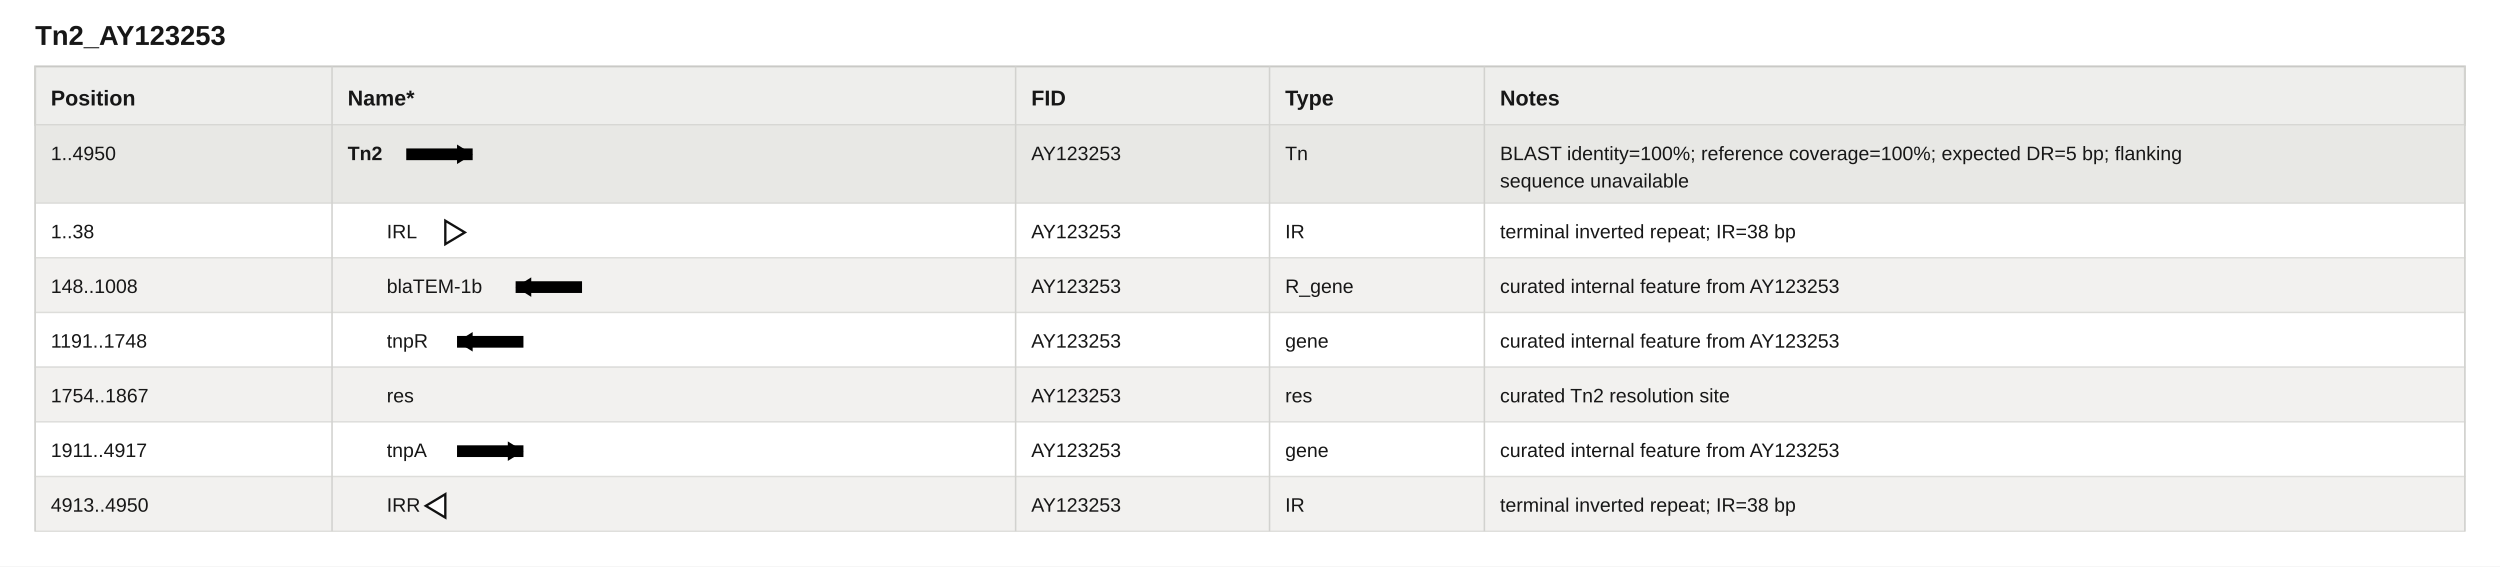
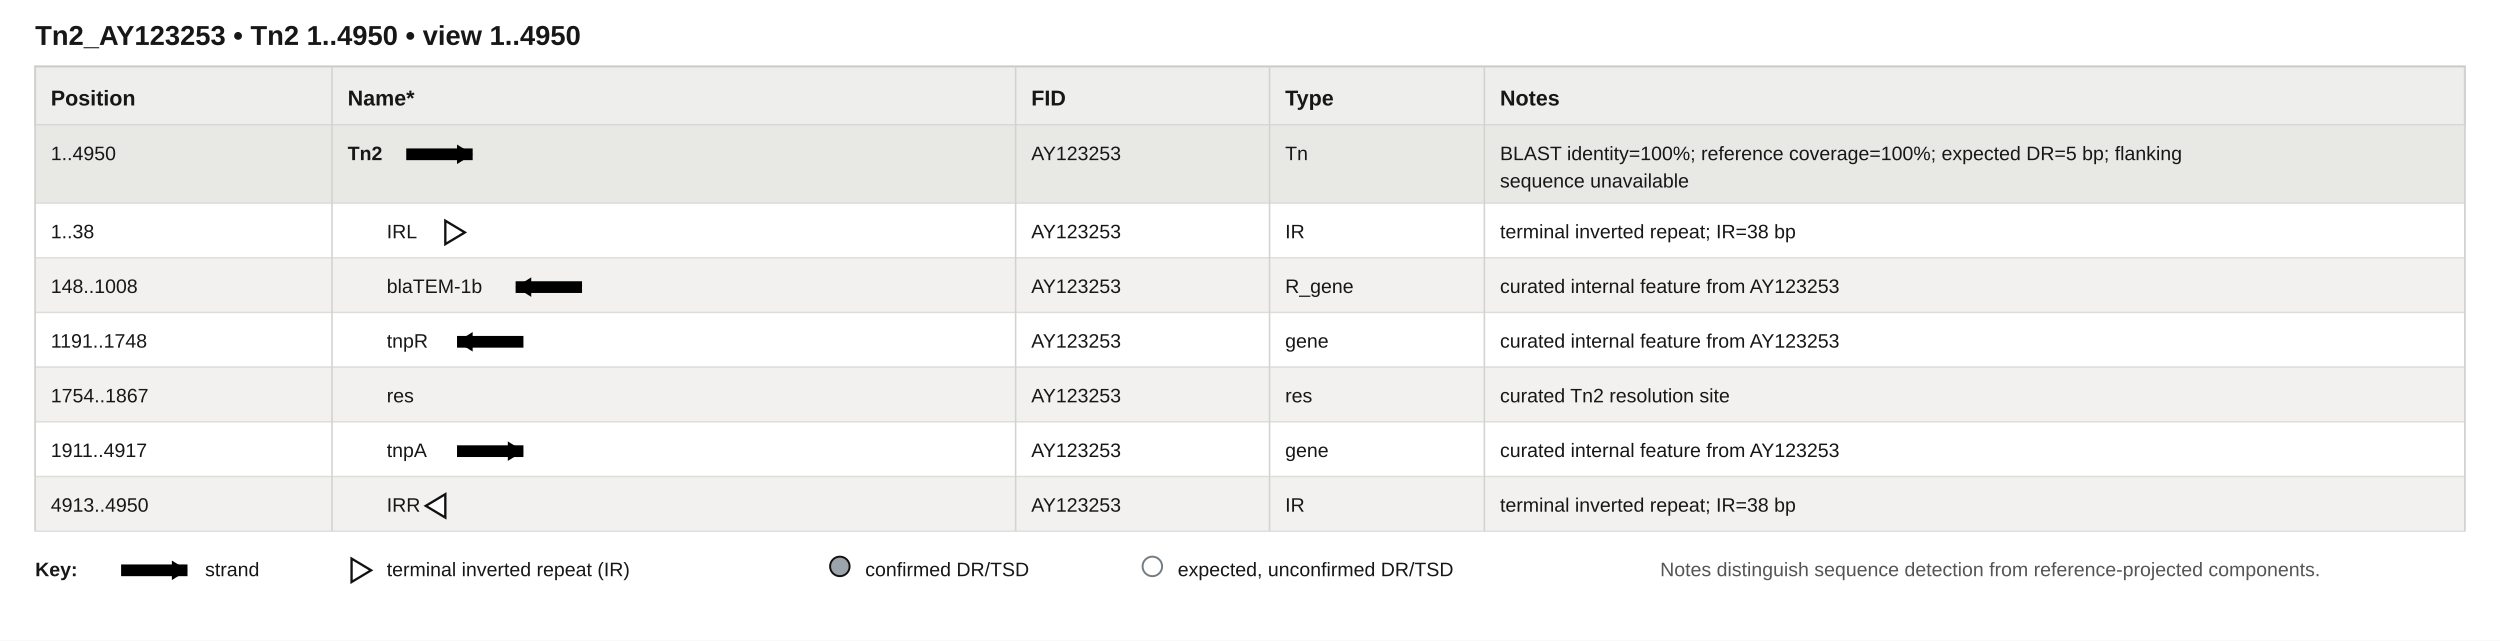
- <svg xmlns="http://www.w3.org/2000/svg" width="1280" height="290" style="background:#fff;font-family:Arial,Helvetica,sans-serif">
-   <rect x="0" y="0" width="1280" height="290" fill="#fff" />
-   <text x="18.0" y="23.0" font-size="14" font-weight="bold" text-anchor="start" fill="#171717">Tn2_AY123253</text>
+ <svg xmlns="http://www.w3.org/2000/svg" width="1280" height="328" style="background:#fff;font-family:Arial,Helvetica,sans-serif">
+   <rect x="0" y="0" width="1280" height="328" fill="#fff" />
+   <text x="18.0" y="23.0" font-size="14" font-weight="bold" text-anchor="start" fill="#171717">Tn2_AY123253 • Tn2 1..4950 • view 1..4950</text>
  <rect x="18" y="34" width="1244" height="30" fill="#eeeeec" stroke="#c9c9c6" />
  <text x="26.0" y="54.0" font-size="11" font-weight="bold" text-anchor="start" fill="#171717">Position</text>
  <text x="178.0" y="54.0" font-size="11" font-weight="bold" text-anchor="start" fill="#171717">Name*</text>
  <text x="528.0" y="54.0" font-size="11" font-weight="bold" text-anchor="start" fill="#171717">FID</text>
  <text x="658.0" y="54.0" font-size="11" font-weight="bold" text-anchor="start" fill="#171717">Type</text>
  <text x="768.0" y="54.0" font-size="11" font-weight="bold" text-anchor="start" fill="#171717">Notes</text>
  <rect x="18" y="64" width="1244" height="40" fill="#e8e8e5" stroke="#ddddda" stroke-width="0.7" />
  <text x="26.0" y="82.0" font-size="10" font-weight="normal" text-anchor="start" fill="#171717">1..4950</text>
  <text x="178.0" y="82.0" font-size="10" font-weight="bold" text-anchor="start" fill="#171717">Tn2</text>
  <line x1="208.0" y1="79.0" x2="242.0" y2="79.0" stroke="#000" stroke-width="6" />
  <polygon points="242.0,79.0 234.0,74.0 234.0,84.0" fill="#000" />
  <text x="528.0" y="82.0" font-size="10" font-weight="normal" text-anchor="start" fill="#171717">AY123253</text>
  <text x="658.0" y="82.0" font-size="10" font-weight="normal" text-anchor="start" fill="#171717">Tn</text>
  <text x="768.0" y="82.0" font-size="10" font-weight="normal" text-anchor="start" fill="#171717">BLAST identity=100%; reference coverage=100%; expected DR=5 bp; flanking</text>
  <text x="768.0" y="96.0" font-size="10" font-weight="normal" text-anchor="start" fill="#171717">sequence unavailable</text>
  <rect x="18" y="104" width="1244" height="28" fill="#ffffff" stroke="#ddddda" stroke-width="0.7" />
  <text x="26.0" y="122.0" font-size="10" font-weight="normal" text-anchor="start" fill="#171717">1..38</text>
  <text x="198.0" y="122.0" font-size="10" font-weight="normal" text-anchor="start" fill="#171717">IRL</text>
  <polygon points="228.0,113.0 238.0,119.0 228.0,125.0" fill="#fff" stroke="#111" stroke-width="1.2" />
  <text x="528.0" y="122.0" font-size="10" font-weight="normal" text-anchor="start" fill="#171717">AY123253</text>
  <text x="658.0" y="122.0" font-size="10" font-weight="normal" text-anchor="start" fill="#171717">IR</text>
  <text x="768.0" y="122.0" font-size="10" font-weight="normal" text-anchor="start" fill="#171717">terminal inverted repeat; IR=38 bp</text>
  <rect x="18" y="132" width="1244" height="28" fill="#f2f1ef" stroke="#ddddda" stroke-width="0.7" />
  <text x="26.0" y="150.0" font-size="10" font-weight="normal" text-anchor="start" fill="#171717">148..1008</text>
  <text x="198.0" y="150.0" font-size="10" font-weight="normal" text-anchor="start" fill="#171717">blaTEM-1b</text>
  <line x1="298.0" y1="147.0" x2="264.0" y2="147.0" stroke="#000" stroke-width="6" />
  <polygon points="264.0,147.0 272.0,142.0 272.0,152.0" fill="#000" />
  <text x="528.0" y="150.0" font-size="10" font-weight="normal" text-anchor="start" fill="#171717">AY123253</text>
  <text x="658.0" y="150.0" font-size="10" font-weight="normal" text-anchor="start" fill="#171717">R_gene</text>
  <text x="768.0" y="150.0" font-size="10" font-weight="normal" text-anchor="start" fill="#171717">curated internal feature from AY123253</text>
  <rect x="18" y="160" width="1244" height="28" fill="#ffffff" stroke="#ddddda" stroke-width="0.7" />
  <text x="26.0" y="178.0" font-size="10" font-weight="normal" text-anchor="start" fill="#171717">1191..1748</text>
  <text x="198.0" y="178.0" font-size="10" font-weight="normal" text-anchor="start" fill="#171717">tnpR</text>
  <line x1="268.0" y1="175.0" x2="234.0" y2="175.0" stroke="#000" stroke-width="6" />
  <polygon points="234.0,175.0 242.0,170.0 242.0,180.0" fill="#000" />
  <text x="528.0" y="178.0" font-size="10" font-weight="normal" text-anchor="start" fill="#171717">AY123253</text>
  <text x="658.0" y="178.0" font-size="10" font-weight="normal" text-anchor="start" fill="#171717">gene</text>
  <text x="768.0" y="178.0" font-size="10" font-weight="normal" text-anchor="start" fill="#171717">curated internal feature from AY123253</text>
  <rect x="18" y="188" width="1244" height="28" fill="#f2f1ef" stroke="#ddddda" stroke-width="0.7" />
  <text x="26.0" y="206.0" font-size="10" font-weight="normal" text-anchor="start" fill="#171717">1754..1867</text>
  <text x="198.0" y="206.0" font-size="10" font-weight="normal" text-anchor="start" fill="#171717">res</text>
  <text x="528.0" y="206.0" font-size="10" font-weight="normal" text-anchor="start" fill="#171717">AY123253</text>
  <text x="658.0" y="206.0" font-size="10" font-weight="normal" text-anchor="start" fill="#171717">res</text>
  <text x="768.0" y="206.0" font-size="10" font-weight="normal" text-anchor="start" fill="#171717">curated Tn2 resolution site</text>
  <rect x="18" y="216" width="1244" height="28" fill="#ffffff" stroke="#ddddda" stroke-width="0.7" />
  <text x="26.0" y="234.0" font-size="10" font-weight="normal" text-anchor="start" fill="#171717">1911..4917</text>
  <text x="198.0" y="234.0" font-size="10" font-weight="normal" text-anchor="start" fill="#171717">tnpA</text>
  <line x1="234.0" y1="231.0" x2="268.0" y2="231.0" stroke="#000" stroke-width="6" />
  <polygon points="268.0,231.0 260.0,226.0 260.0,236.0" fill="#000" />
  <text x="528.0" y="234.0" font-size="10" font-weight="normal" text-anchor="start" fill="#171717">AY123253</text>
  <text x="658.0" y="234.0" font-size="10" font-weight="normal" text-anchor="start" fill="#171717">gene</text>
  <text x="768.0" y="234.0" font-size="10" font-weight="normal" text-anchor="start" fill="#171717">curated internal feature from AY123253</text>
  <rect x="18" y="244" width="1244" height="28" fill="#f2f1ef" stroke="#ddddda" stroke-width="0.7" />
  <text x="26.0" y="262.0" font-size="10" font-weight="normal" text-anchor="start" fill="#171717">4913..4950</text>
  <text x="198.0" y="262.0" font-size="10" font-weight="normal" text-anchor="start" fill="#171717">IRR</text>
  <polygon points="228.0,253.0 218.0,259.0 228.0,265.0" fill="#fff" stroke="#111" stroke-width="1.2" />
  <text x="528.0" y="262.0" font-size="10" font-weight="normal" text-anchor="start" fill="#171717">AY123253</text>
  <text x="658.0" y="262.0" font-size="10" font-weight="normal" text-anchor="start" fill="#171717">IR</text>
  <text x="768.0" y="262.0" font-size="10" font-weight="normal" text-anchor="start" fill="#171717">terminal inverted repeat; IR=38 bp</text>
  <line x1="18" y1="34" x2="18" y2="272" stroke="#d2d2cf" stroke-width="0.8" />
  <line x1="170" y1="34" x2="170" y2="272" stroke="#d2d2cf" stroke-width="0.8" />
  <line x1="520" y1="34" x2="520" y2="272" stroke="#d2d2cf" stroke-width="0.8" />
  <line x1="650" y1="34" x2="650" y2="272" stroke="#d2d2cf" stroke-width="0.8" />
  <line x1="760" y1="34" x2="760" y2="272" stroke="#d2d2cf" stroke-width="0.8" />
  <line x1="1262" y1="34" x2="1262" y2="272" stroke="#d2d2cf" stroke-width="0.8" />
+   <text x="18.0" y="295.0" font-size="10" font-weight="bold" text-anchor="start" fill="#171717">Key:</text>
+   <line x1="62.0" y1="292.0" x2="96.0" y2="292.0" stroke="#000" stroke-width="6" />
+   <polygon points="96.0,292.0 88.0,287.0 88.0,297.0" fill="#000" />
+   <text x="105.0" y="295.0" font-size="10" font-weight="normal" text-anchor="start" fill="#171717">strand</text>
+   <polygon points="180.0,286.0 190.0,292.0 180.0,298.0" fill="#fff" stroke="#111" stroke-width="1.2" />
+   <text x="198.0" y="295.0" font-size="10" font-weight="normal" text-anchor="start" fill="#171717">terminal inverted repeat (IR)</text>
+   <circle cx="430" cy="290" r="5" fill="#9ca3aa" stroke="#111" />
+   <text x="443.0" y="295.0" font-size="10" font-weight="normal" text-anchor="start" fill="#171717">confirmed DR/TSD</text>
+   <circle cx="590" cy="290" r="5" fill="#fff" stroke="#737b83" />
+   <text x="603.0" y="295.0" font-size="10" font-weight="normal" text-anchor="start" fill="#171717">expected, unconfirmed DR/TSD</text>
+   <text x="850.0" y="295.0" font-size="10" font-weight="normal" text-anchor="start" fill="#555555">Notes distinguish sequence detection from reference-projected components.</text>
</svg>
